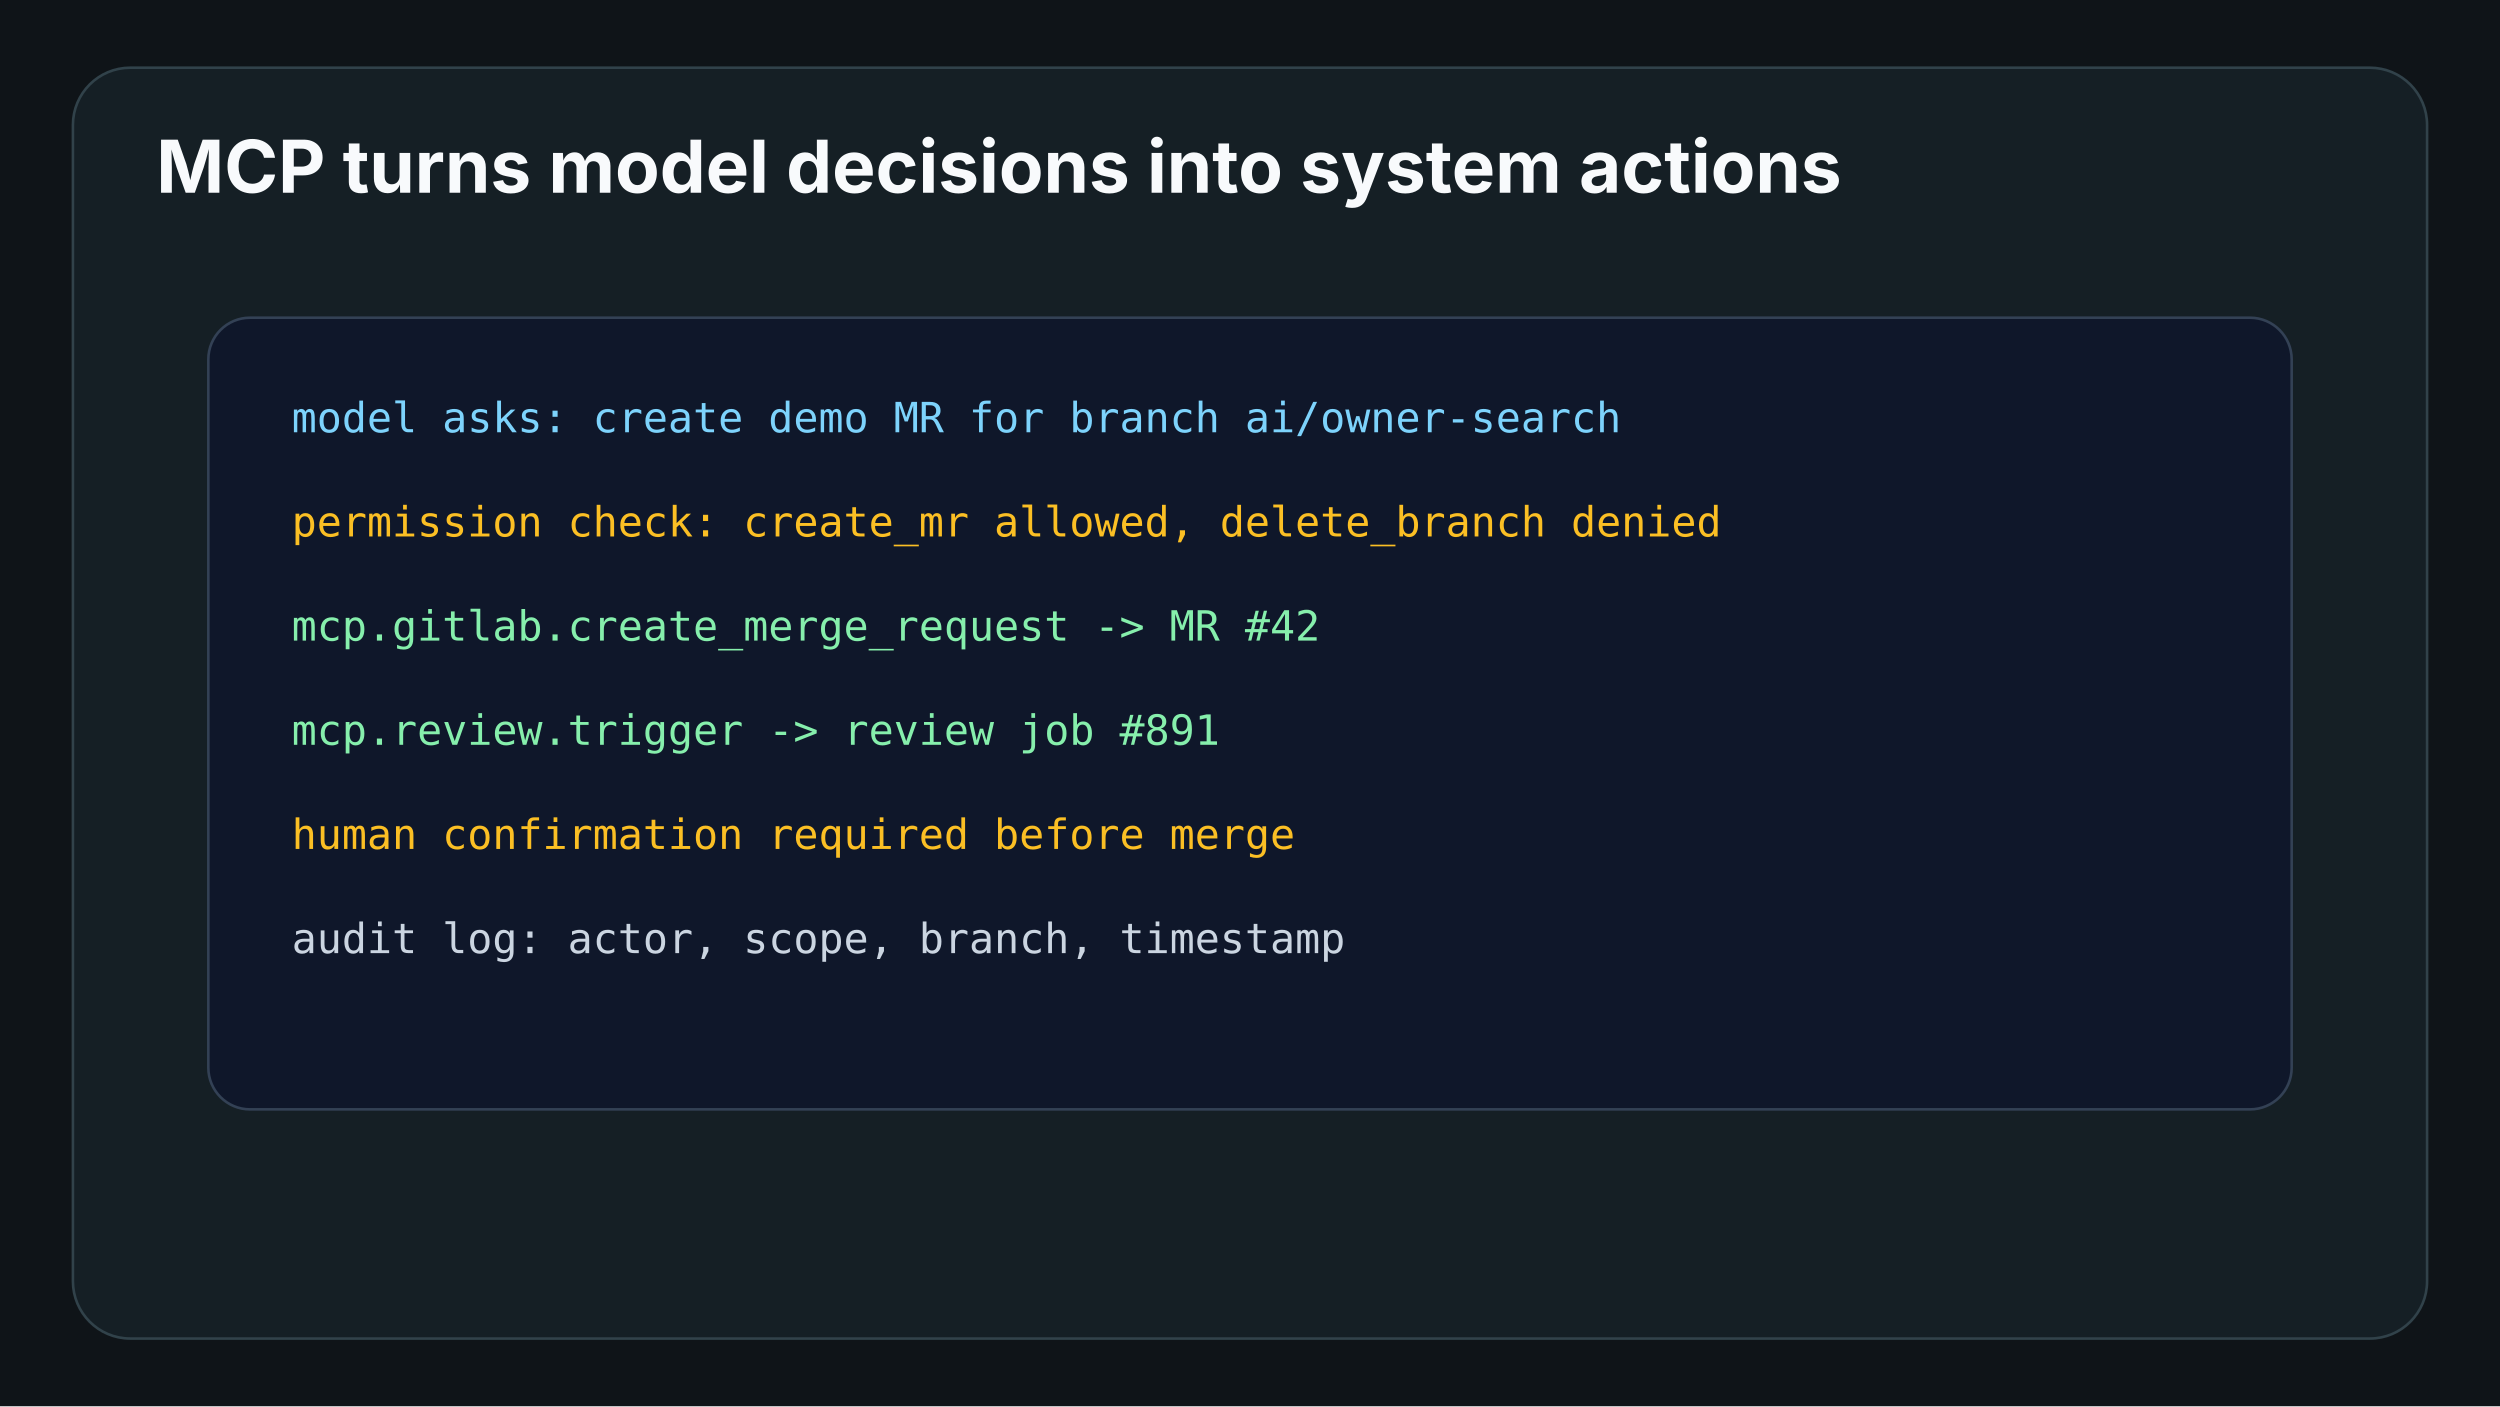
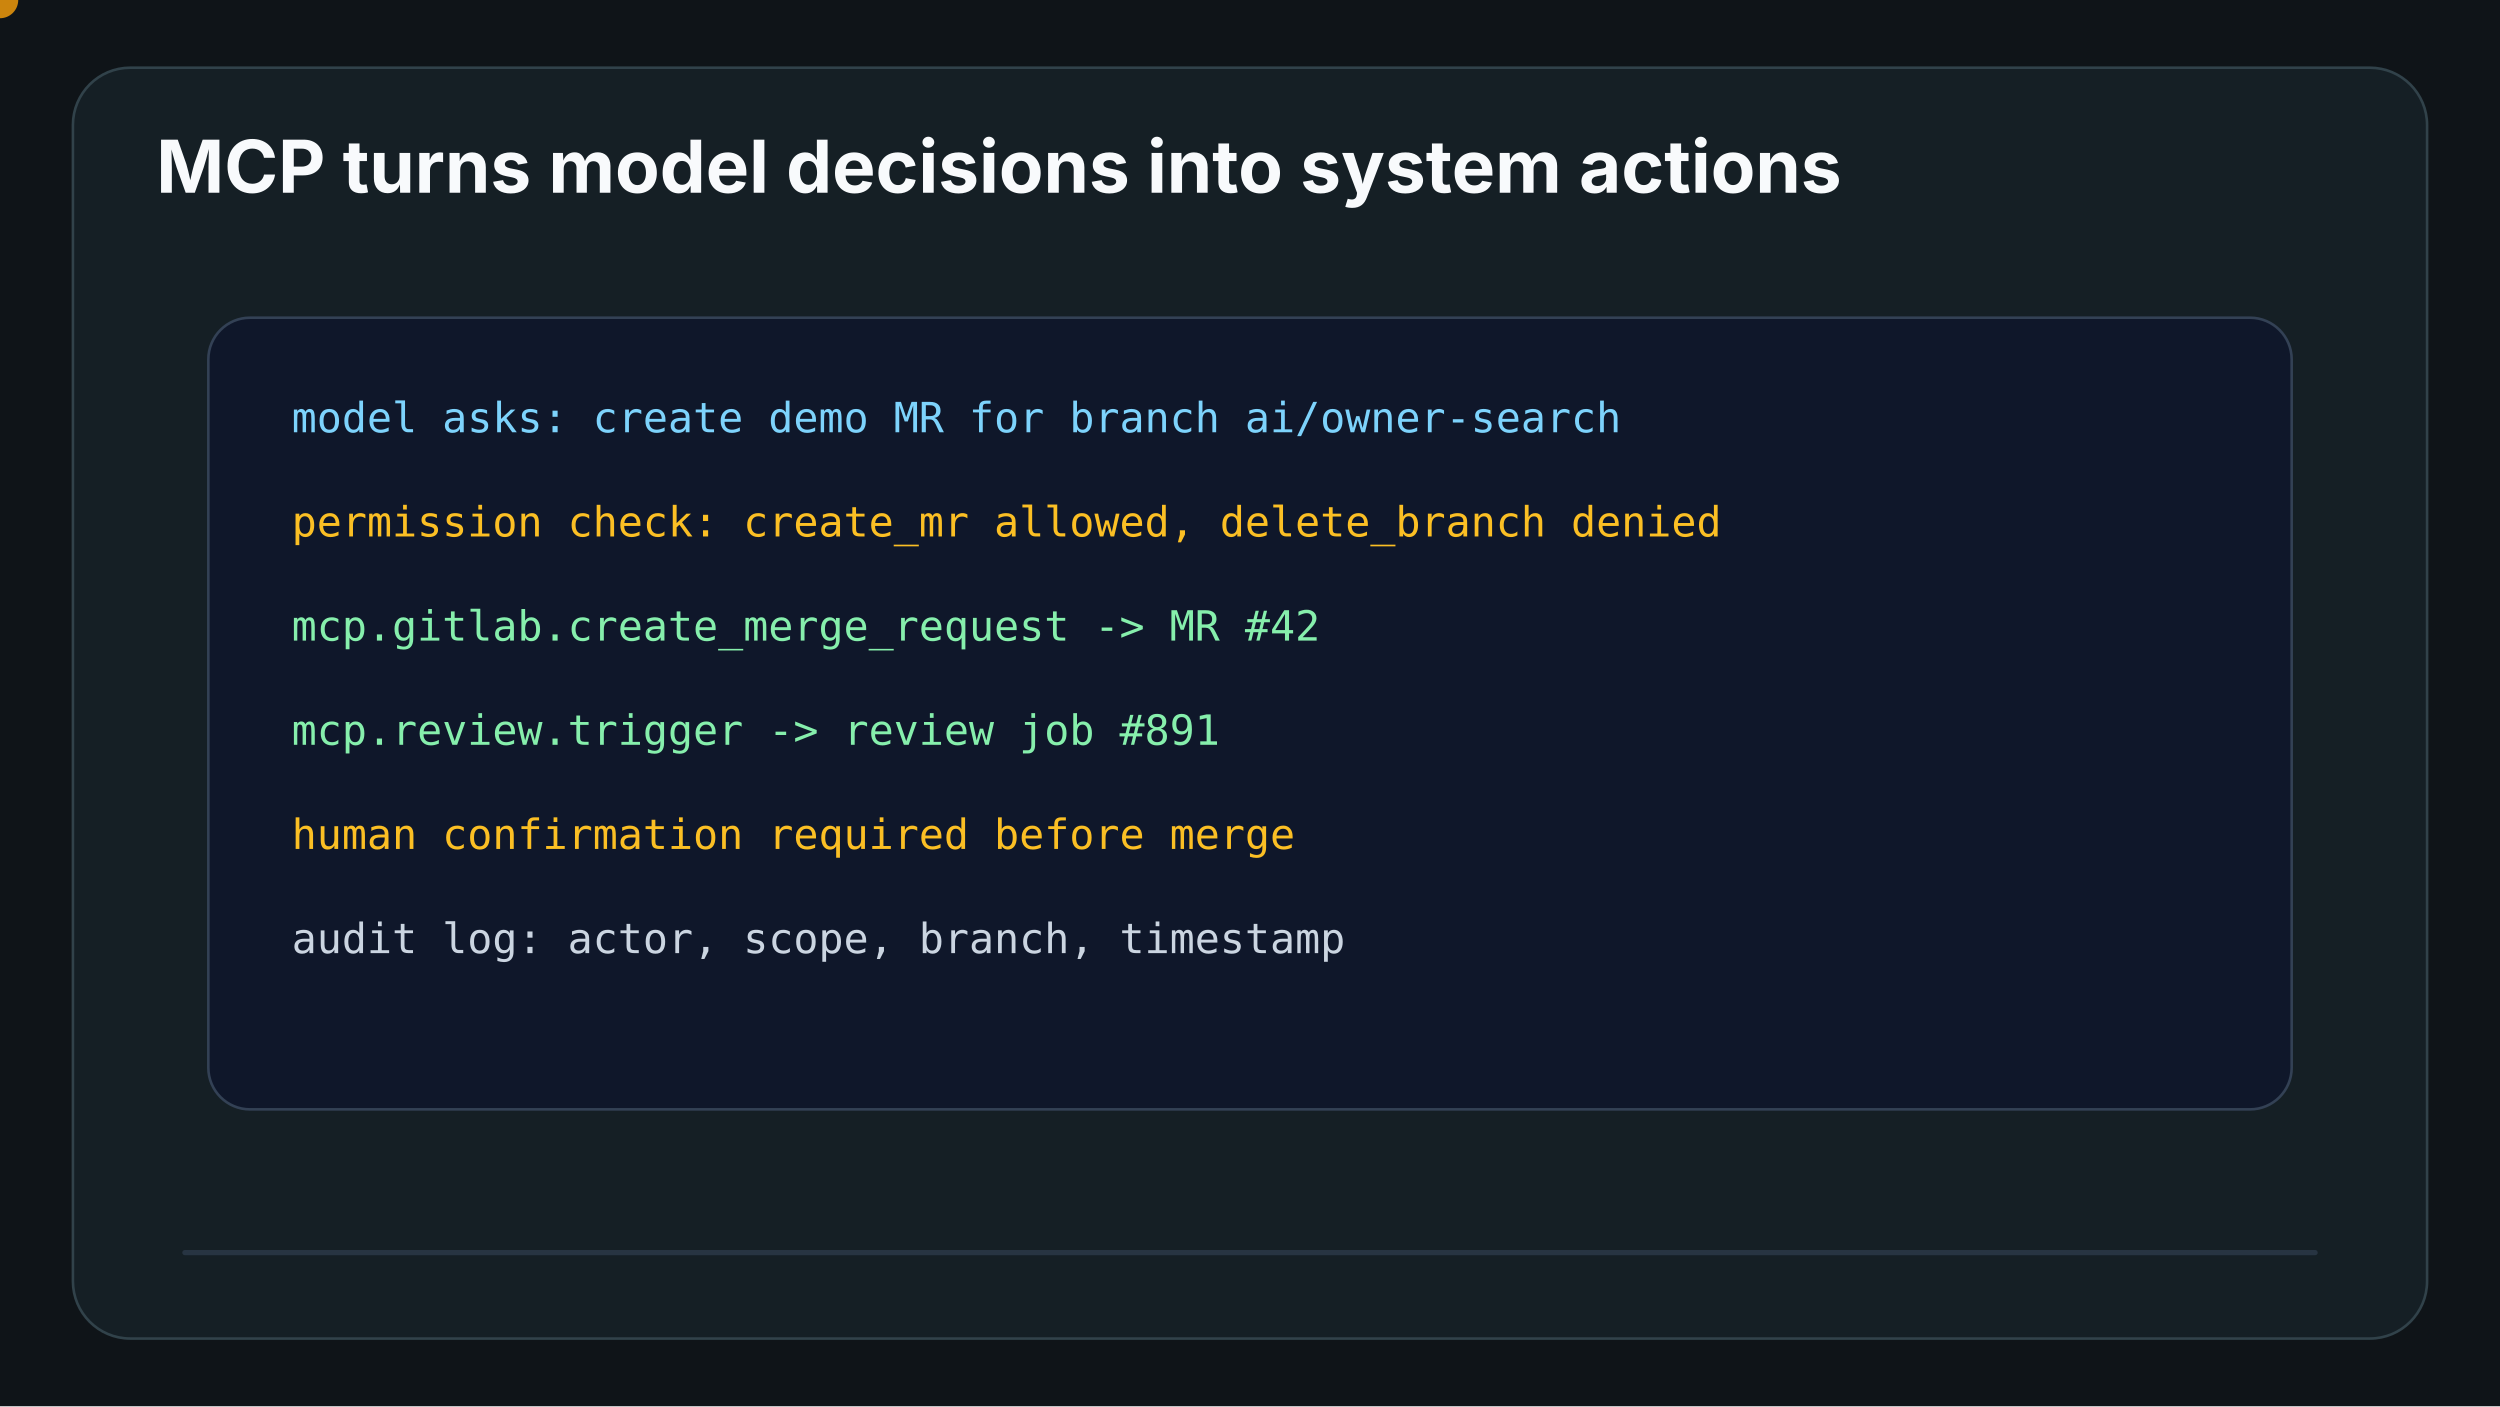
<svg xmlns="http://www.w3.org/2000/svg" width="960" height="540" viewBox="0 0 960 540">
  <rect width="960" height="540" fill="#0f1418" />
  <rect x="28" y="26" width="904" height="488" rx="22" fill="#151f25" stroke="#31424a" />
  <text x="60" y="74" font-family="Inter,Arial,sans-serif" font-size="28" font-weight="700" fill="#f8fafc">MCP turns model decisions into system actions</text>
  <rect x="80" y="122" width="800" height="304" rx="16" fill="#0f172a" stroke="#334155" />
  <g font-family="ui-monospace,Menlo,monospace" font-size="16">
    <text x="112" y="166" fill="#7dd3fc">model asks: create demo MR for branch ai/owner-search</text>
    <text x="112" y="206" fill="#fbbf24">permission check: create_mr allowed, delete_branch denied</text>
    <text x="112" y="246" fill="#86efac">mcp.gitlab.create_merge_request -&gt; MR #42</text>
    <text x="112" y="286" fill="#86efac">mcp.review.trigger -&gt; review job #891</text>
    <text x="112" y="326" fill="#fbbf24">human confirmation required before merge</text>
    <text x="112" y="366" fill="#cbd5e1">audit log: actor, scope, branch, timestamp</text>
  </g>
+   <g data-auto-motion="subtle-runner" opacity="0.82">
+     <circle r="7" fill="#f59e0b">
+       <animateMotion dur="5.2s" repeatCount="indefinite" path="M80 486 H880" />
+     </circle>
+     <rect x="70" y="480" width="820" height="2" rx="1" fill="#334155" opacity="0.75" />
+   </g>
</svg>
